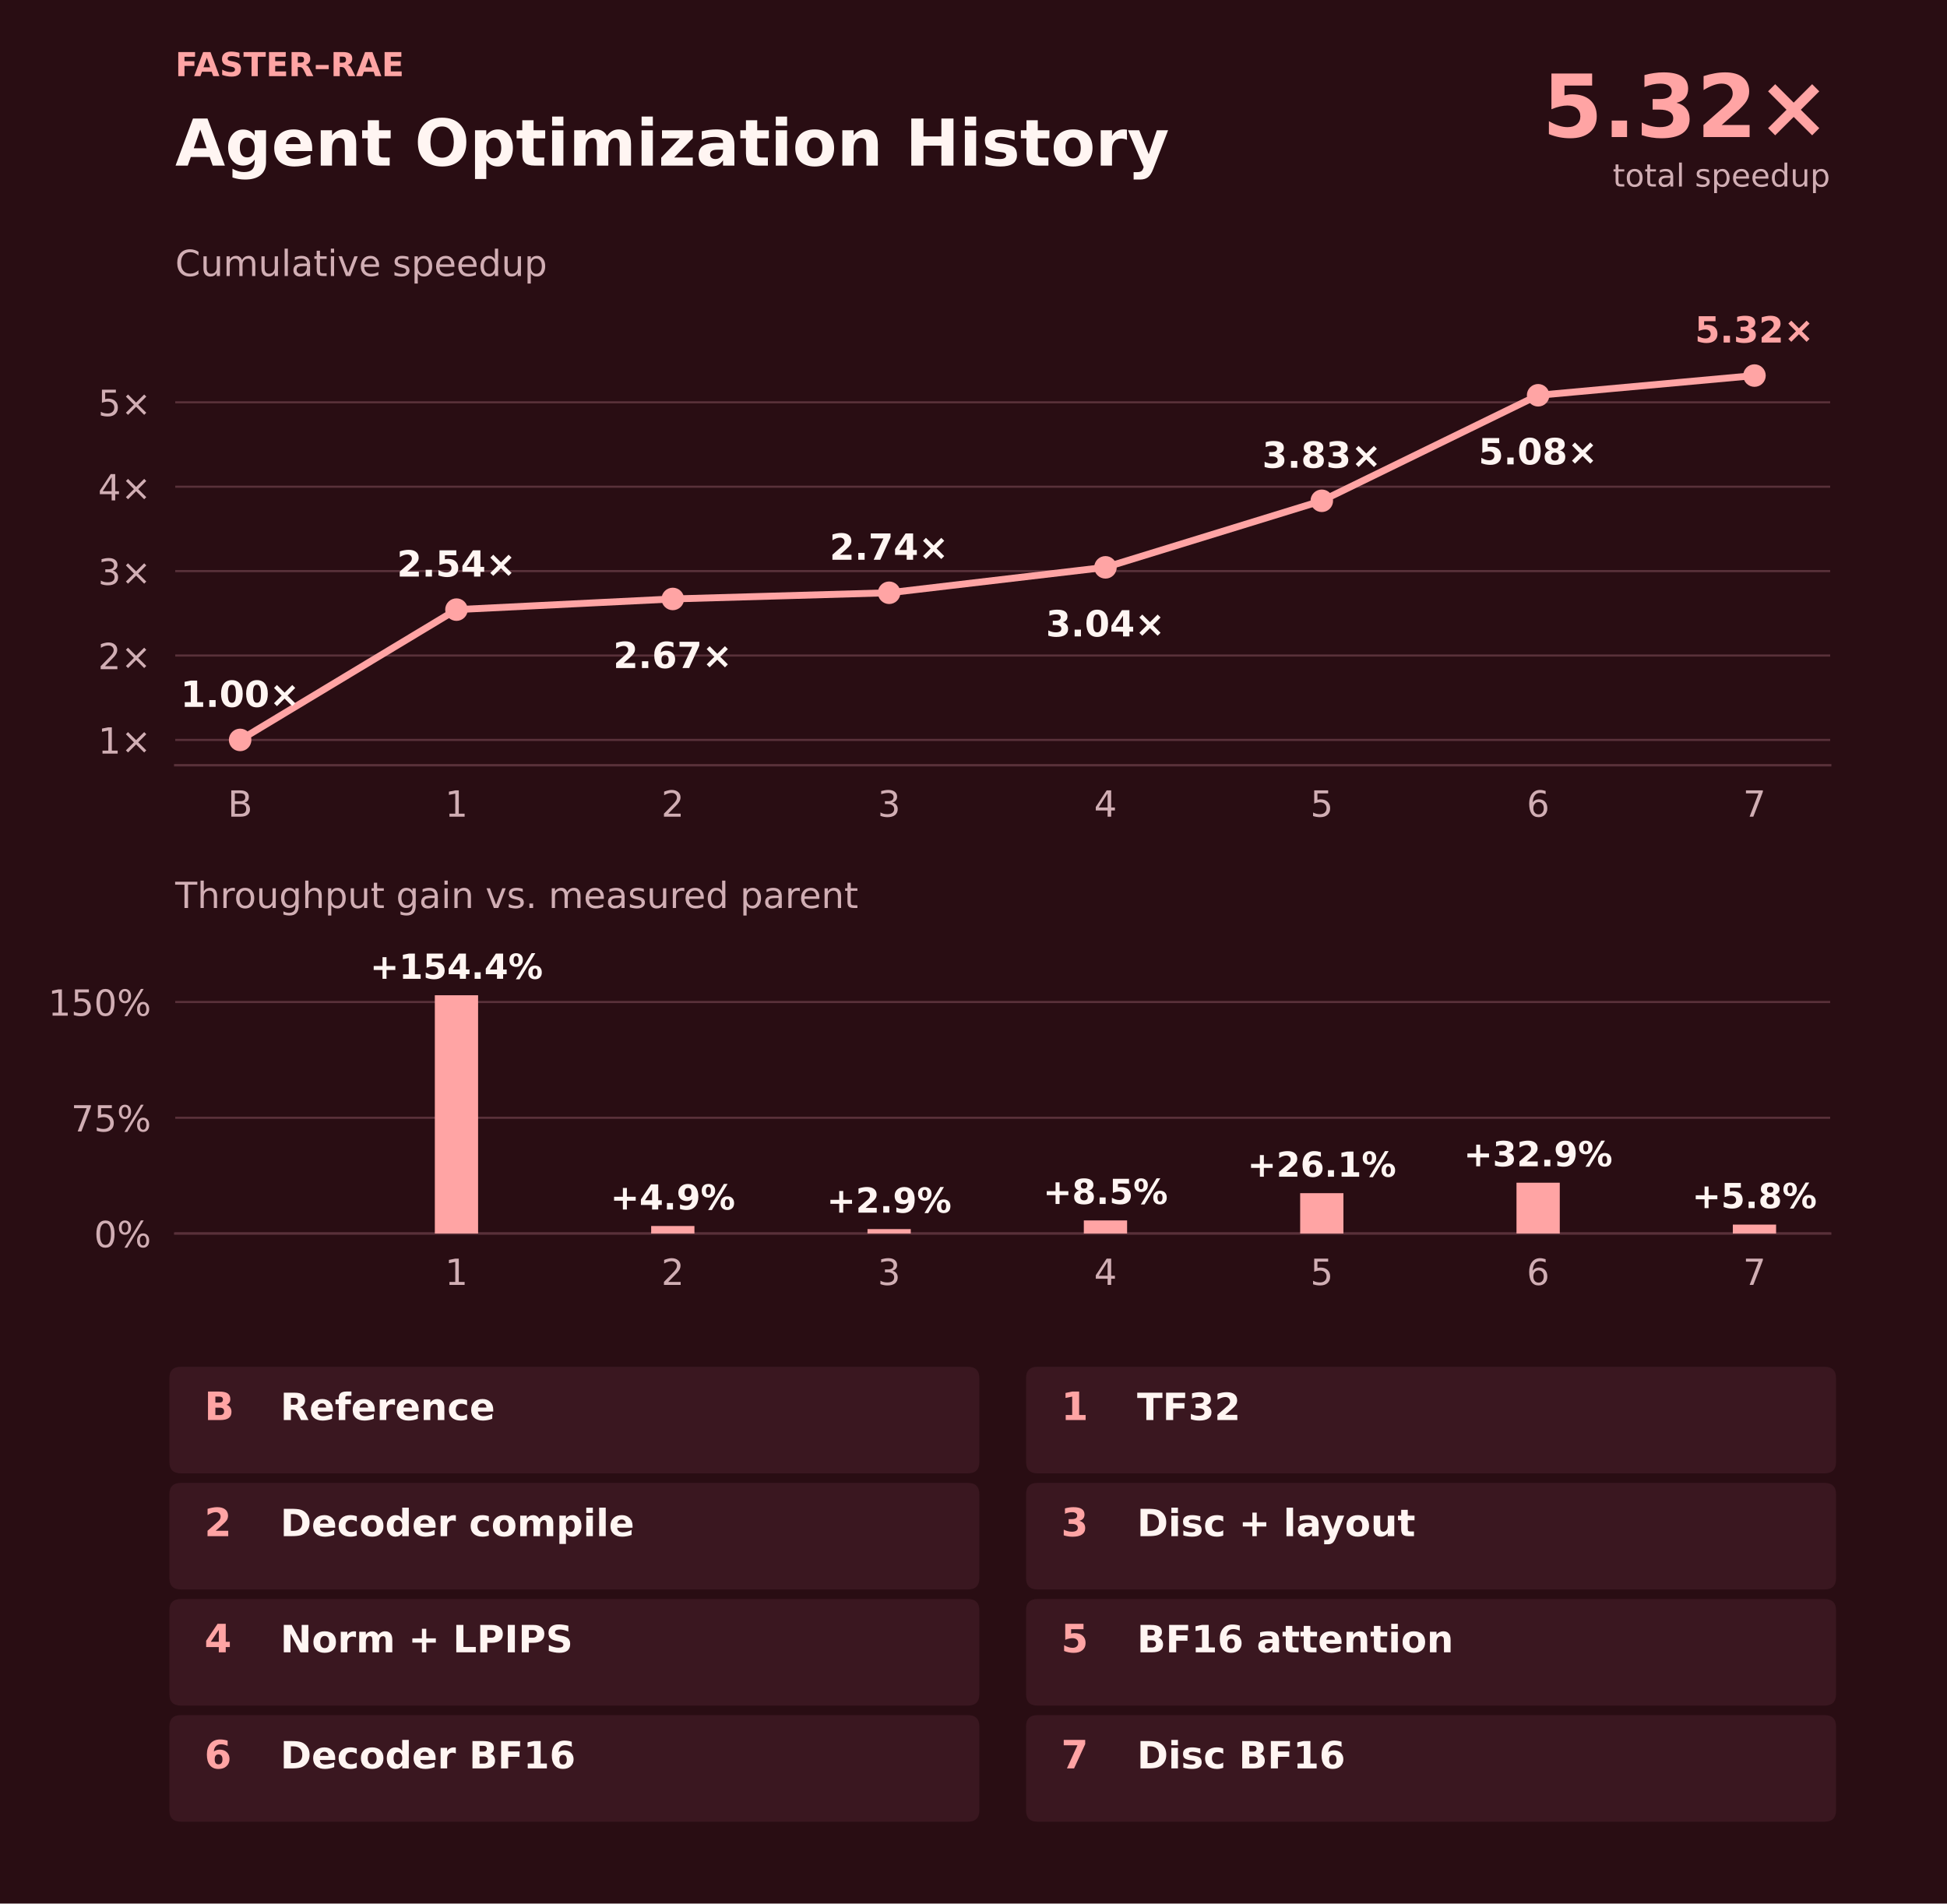
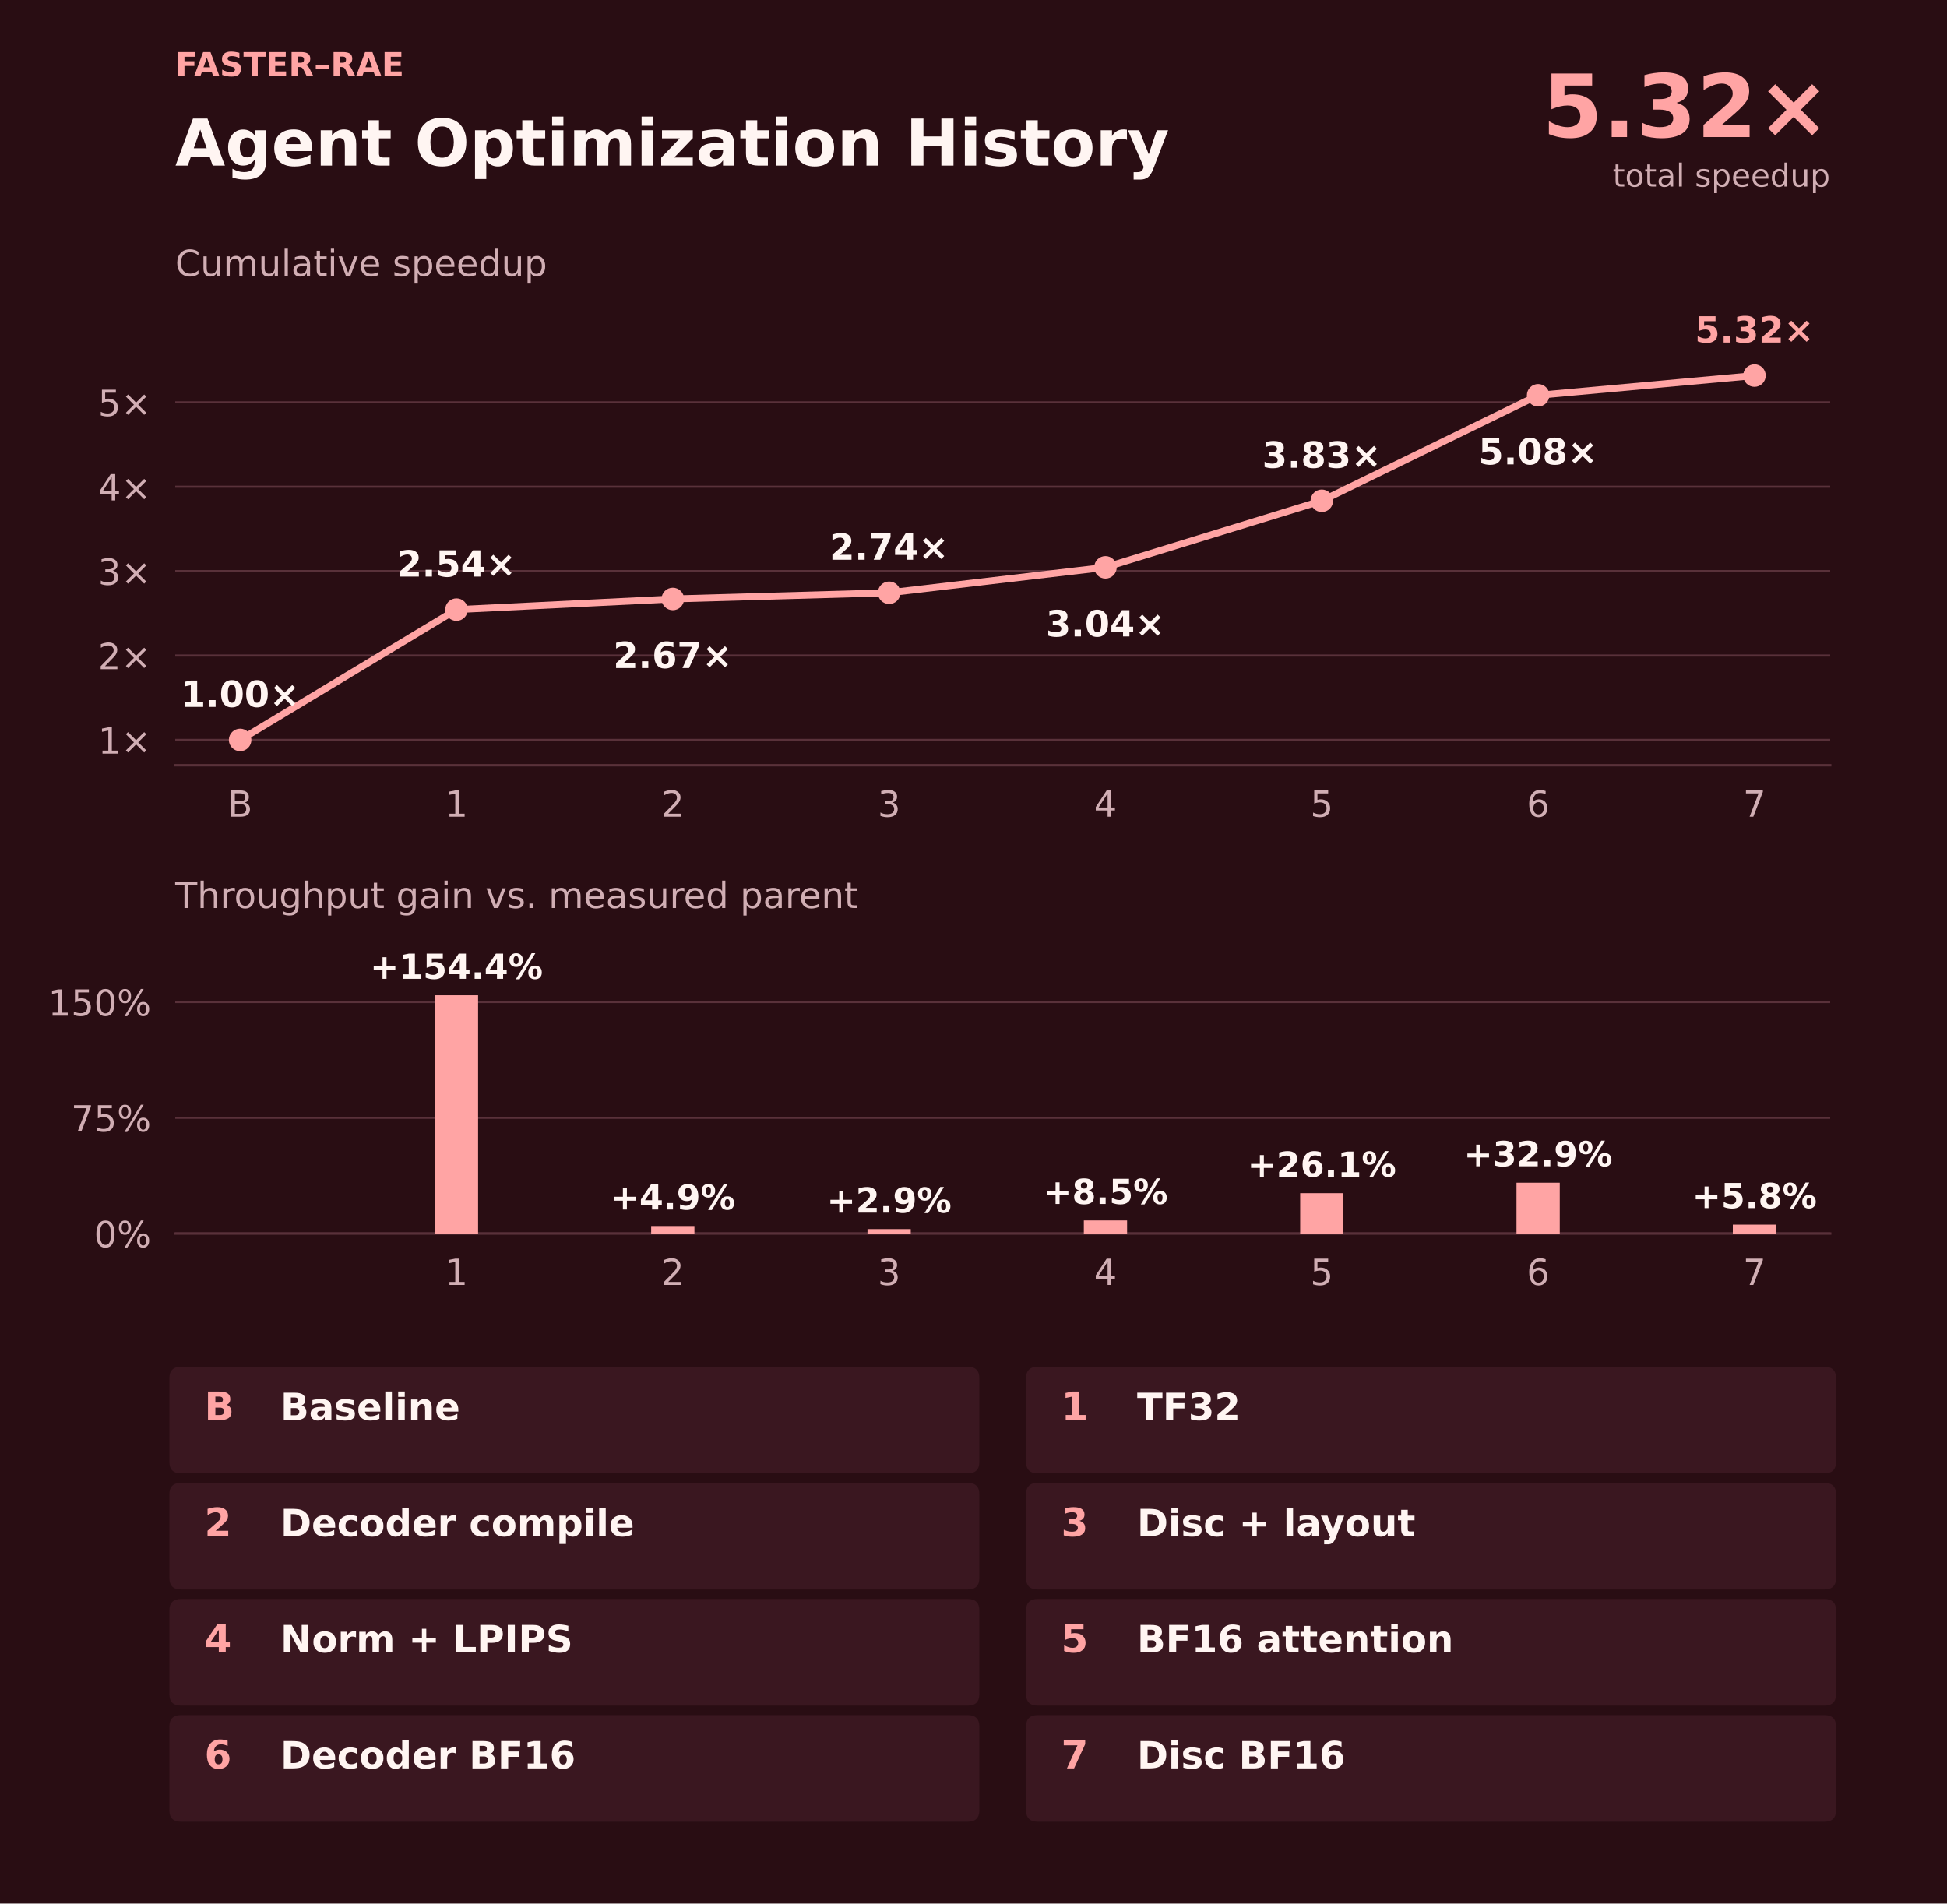
<svg xmlns="http://www.w3.org/2000/svg" xmlns:xlink="http://www.w3.org/1999/xlink" width="648pt" height="633.6pt" viewBox="0 0 648 633.6" version="1.1">
  <defs>
    <style type="text/css">*{stroke-linejoin: round; stroke-linecap: butt}</style>
  </defs>
  <g id="figure_1">
    <g id="patch_1">
      <path d="M 0 633.6 L 648 633.6 L 648 0 L 0 0 z " style="fill: #290d13" />
    </g>
    <g id="axes_1">
      <g id="patch_2">
        <path d="M 58.32 254.707 L 609.12 254.707 L 609.12 105.811 L 58.32 105.811 z " style="fill: #290d13" />
      </g>
      <g id="matplotlib.axis_1">
        <g id="xtick_1">
          <g id="line2d_1" />
          <g id="text_1">
            <text style="fill: #d1aeb4; font: 12px 'DejaVu Sans'; text-anchor: middle" x="79.92" y="271.825" transform="rotate(-0 79.92 271.8253)">B</text>
          </g>
        </g>
        <g id="xtick_2">
          <g id="line2d_2" />
          <g id="text_2">
            <text style="fill: #d1aeb4; font: 12px 'DejaVu Sans'; text-anchor: middle" x="151.92" y="271.825" transform="rotate(-0 151.92 271.8253)">1</text>
          </g>
        </g>
        <g id="xtick_3">
          <g id="line2d_3" />
          <g id="text_3">
            <text style="fill: #d1aeb4; font: 12px 'DejaVu Sans'; text-anchor: middle" x="223.92" y="271.825" transform="rotate(-0 223.92 271.8253)">2</text>
          </g>
        </g>
        <g id="xtick_4">
          <g id="line2d_4" />
          <g id="text_4">
            <text style="fill: #d1aeb4; font: 12px 'DejaVu Sans'; text-anchor: middle" x="295.92" y="271.825" transform="rotate(-0 295.92 271.8253)">3</text>
          </g>
        </g>
        <g id="xtick_5">
          <g id="line2d_5" />
          <g id="text_5">
            <text style="fill: #d1aeb4; font: 12px 'DejaVu Sans'; text-anchor: middle" x="367.92" y="271.825" transform="rotate(-0 367.92 271.8253)">4</text>
          </g>
        </g>
        <g id="xtick_6">
          <g id="line2d_6" />
          <g id="text_6">
            <text style="fill: #d1aeb4; font: 12px 'DejaVu Sans'; text-anchor: middle" x="439.92" y="271.825" transform="rotate(-0 439.92 271.8253)">5</text>
          </g>
        </g>
        <g id="xtick_7">
          <g id="line2d_7" />
          <g id="text_7">
            <text style="fill: #d1aeb4; font: 12px 'DejaVu Sans'; text-anchor: middle" x="511.92" y="271.825" transform="rotate(-0 511.92 271.8253)">6</text>
          </g>
        </g>
        <g id="xtick_8">
          <g id="line2d_8" />
          <g id="text_8">
            <text style="fill: #d1aeb4; font: 12px 'DejaVu Sans'; text-anchor: middle" x="583.92" y="271.825" transform="rotate(-0 583.92 271.8253)">7</text>
          </g>
        </g>
      </g>
      <g id="matplotlib.axis_2">
        <g id="ytick_1">
          <g id="line2d_9">
            <path d="M 58.32 246.279 L 609.12 246.279 " clip-path="url(#pf216a08678)" style="fill: none; stroke: #59313a; stroke-width: 0.7; stroke-linecap: square" />
          </g>
          <g id="line2d_10" />
          <g id="text_9">
            <text style="fill: #d1aeb4; font: 12px 'DejaVu Sans'; text-anchor: end" x="50.32" y="250.838" transform="rotate(-0 50.32 250.8382)">1×</text>
          </g>
        </g>
        <g id="ytick_2">
          <g id="line2d_11">
            <path d="M 58.32 218.186 L 609.12 218.186 " clip-path="url(#pf216a08678)" style="fill: none; stroke: #59313a; stroke-width: 0.7; stroke-linecap: square" />
          </g>
          <g id="line2d_12" />
          <g id="text_10">
            <text style="fill: #d1aeb4; font: 12px 'DejaVu Sans'; text-anchor: end" x="50.32" y="222.745" transform="rotate(-0 50.32 222.7446)">2×</text>
          </g>
        </g>
        <g id="ytick_3">
          <g id="line2d_13">
            <path d="M 58.32 190.092 L 609.12 190.092 " clip-path="url(#pf216a08678)" style="fill: none; stroke: #59313a; stroke-width: 0.7; stroke-linecap: square" />
          </g>
          <g id="line2d_14" />
          <g id="text_11">
            <text style="fill: #d1aeb4; font: 12px 'DejaVu Sans'; text-anchor: end" x="50.32" y="194.651" transform="rotate(-0 50.32 194.651)">3×</text>
          </g>
        </g>
        <g id="ytick_4">
          <g id="line2d_15">
            <path d="M 58.32 161.998 L 609.12 161.998 " clip-path="url(#pf216a08678)" style="fill: none; stroke: #59313a; stroke-width: 0.7; stroke-linecap: square" />
          </g>
          <g id="line2d_16" />
          <g id="text_12">
            <text style="fill: #d1aeb4; font: 12px 'DejaVu Sans'; text-anchor: end" x="50.32" y="166.557" transform="rotate(-0 50.32 166.5574)">4×</text>
          </g>
        </g>
        <g id="ytick_5">
          <g id="line2d_17">
            <path d="M 58.32 133.905 L 609.12 133.905 " clip-path="url(#pf216a08678)" style="fill: none; stroke: #59313a; stroke-width: 0.7; stroke-linecap: square" />
          </g>
          <g id="line2d_18" />
          <g id="text_13">
            <text style="fill: #d1aeb4; font: 12px 'DejaVu Sans'; text-anchor: end" x="50.32" y="138.464" transform="rotate(-0 50.32 138.4638)">5×</text>
          </g>
        </g>
      </g>
      <g id="patch_3">
        <path d="M 58.32 254.707 L 609.12 254.707 " style="fill: none; stroke: #59313a; stroke-width: 0.8; stroke-linejoin: miter; stroke-linecap: square" />
      </g>
      <g id="line2d_19">
        <path d="M 79.92 246.279 L 151.92 202.911 L 223.92 199.36 L 295.92 197.301 L 367.92 188.839 L 439.92 166.684 L 511.92 131.565 L 583.92 125.008 " clip-path="url(#pf216a08678)" style="fill: none; stroke: #ffa4a4; stroke-width: 2.3; stroke-linecap: square" />
        <defs>
          <path id="m618edc2aae" d="M 0 3.25 C 0.862 3.25 1.689 2.908 2.298 2.298 C 2.908 1.689 3.25 0.862 3.25 0 C 3.25 -0.862 2.908 -1.689 2.298 -2.298 C 1.689 -2.908 0.862 -3.25 0 -3.25 C -0.862 -3.25 -1.689 -2.908 -2.298 -2.298 C -2.908 -1.689 -3.25 -0.862 -3.25 0 C -3.25 0.862 -2.908 1.689 -2.298 2.298 C -1.689 2.908 -0.862 3.25 0 3.25 z " style="stroke: #ffa4a4" />
        </defs>
        <g clip-path="url(#pf216a08678)">
          <use xlink:href="#m618edc2aae" x="79.92" y="246.279" style="fill: #ffa4a4; stroke: #ffa4a4" />
          <use xlink:href="#m618edc2aae" x="151.92" y="202.911" style="fill: #ffa4a4; stroke: #ffa4a4" />
          <use xlink:href="#m618edc2aae" x="223.92" y="199.36" style="fill: #ffa4a4; stroke: #ffa4a4" />
          <use xlink:href="#m618edc2aae" x="295.92" y="197.301" style="fill: #ffa4a4; stroke: #ffa4a4" />
          <use xlink:href="#m618edc2aae" x="367.92" y="188.839" style="fill: #ffa4a4; stroke: #ffa4a4" />
          <use xlink:href="#m618edc2aae" x="439.92" y="166.684" style="fill: #ffa4a4; stroke: #ffa4a4" />
          <use xlink:href="#m618edc2aae" x="511.92" y="131.565" style="fill: #ffa4a4; stroke: #ffa4a4" />
          <use xlink:href="#m618edc2aae" x="583.92" y="125.008" style="fill: #ffa4a4; stroke: #ffa4a4" />
        </g>
      </g>
      <g id="text_14">
        <text style="fill: #fff5f2; font: 700 12px 'DejaVu Sans'; text-anchor: middle" x="79.92" y="235.279" transform="rotate(-0 79.92 235.2791)">1.00×</text>
      </g>
      <g id="text_15">
        <text style="fill: #fff5f2; font: 700 12px 'DejaVu Sans'; text-anchor: middle" x="151.92" y="191.911" transform="rotate(-0 151.92 191.9111)">2.54×</text>
      </g>
      <g id="text_16">
        <text style="fill: #fff5f2; font: 700 12px 'DejaVu Sans'; text-anchor: middle" x="223.92" y="222.36" transform="rotate(-0 223.92 222.36)">2.67×</text>
      </g>
      <g id="text_17">
        <text style="fill: #fff5f2; font: 700 12px 'DejaVu Sans'; text-anchor: middle" x="295.92" y="186.301" transform="rotate(-0 295.92 186.3008)">2.74×</text>
      </g>
      <g id="text_18">
        <text style="fill: #fff5f2; font: 700 12px 'DejaVu Sans'; text-anchor: middle" x="367.92" y="211.839" transform="rotate(-0 367.92 211.839)">3.04×</text>
      </g>
      <g id="text_19">
        <text style="fill: #fff5f2; font: 700 12px 'DejaVu Sans'; text-anchor: middle" x="439.92" y="155.684" transform="rotate(-0 439.92 155.6844)">3.83×</text>
      </g>
      <g id="text_20">
        <text style="fill: #fff5f2; font: 700 12px 'DejaVu Sans'; text-anchor: middle" x="511.92" y="154.565" transform="rotate(-0 511.92 154.5646)">5.08×</text>
      </g>
      <g id="text_21">
        <text style="fill: #ffa4a4; font: 700 12px 'DejaVu Sans'; text-anchor: middle" x="583.92" y="114.008" transform="rotate(-0 583.92 114.0075)">5.32×</text>
      </g>
    </g>
    <g id="axes_2">
      <g id="patch_4">
        <path d="M 58.32 410.573 L 609.12 410.573 L 609.12 315.533 L 58.32 315.533 z " style="fill: #290d13" />
      </g>
      <g id="matplotlib.axis_3">
        <g id="xtick_9">
          <g id="line2d_20" />
          <g id="text_22">
            <text style="fill: #d1aeb4; font: 12px 'DejaVu Sans'; text-anchor: middle" x="151.92" y="427.691" transform="rotate(-0 151.92 427.6909)">1</text>
          </g>
        </g>
        <g id="xtick_10">
          <g id="line2d_21" />
          <g id="text_23">
            <text style="fill: #d1aeb4; font: 12px 'DejaVu Sans'; text-anchor: middle" x="223.92" y="427.691" transform="rotate(-0 223.92 427.6909)">2</text>
          </g>
        </g>
        <g id="xtick_11">
          <g id="line2d_22" />
          <g id="text_24">
            <text style="fill: #d1aeb4; font: 12px 'DejaVu Sans'; text-anchor: middle" x="295.92" y="427.691" transform="rotate(-0 295.92 427.6909)">3</text>
          </g>
        </g>
        <g id="xtick_12">
          <g id="line2d_23" />
          <g id="text_25">
            <text style="fill: #d1aeb4; font: 12px 'DejaVu Sans'; text-anchor: middle" x="367.92" y="427.691" transform="rotate(-0 367.92 427.6909)">4</text>
          </g>
        </g>
        <g id="xtick_13">
          <g id="line2d_24" />
          <g id="text_26">
            <text style="fill: #d1aeb4; font: 12px 'DejaVu Sans'; text-anchor: middle" x="439.92" y="427.691" transform="rotate(-0 439.92 427.6909)">5</text>
          </g>
        </g>
        <g id="xtick_14">
          <g id="line2d_25" />
          <g id="text_27">
            <text style="fill: #d1aeb4; font: 12px 'DejaVu Sans'; text-anchor: middle" x="511.92" y="427.691" transform="rotate(-0 511.92 427.6909)">6</text>
          </g>
        </g>
        <g id="xtick_15">
          <g id="line2d_26" />
          <g id="text_28">
            <text style="fill: #d1aeb4; font: 12px 'DejaVu Sans'; text-anchor: middle" x="583.92" y="427.691" transform="rotate(-0 583.92 427.6909)">7</text>
          </g>
        </g>
      </g>
      <g id="matplotlib.axis_4">
        <g id="ytick_6">
          <g id="line2d_27">
            <path d="M 58.32 410.573 L 609.12 410.573 " clip-path="url(#pe744e68247)" style="fill: none; stroke: #59313a; stroke-width: 0.7; stroke-linecap: square" />
          </g>
          <g id="line2d_28" />
          <g id="text_29">
            <text style="fill: #d1aeb4; font: 12px 'DejaVu Sans'; text-anchor: end" x="50.32" y="415.132" transform="rotate(-0 50.32 415.1319)">0%</text>
          </g>
        </g>
        <g id="ytick_7">
          <g id="line2d_29">
            <path d="M 58.32 372.043 L 609.12 372.043 " clip-path="url(#pe744e68247)" style="fill: none; stroke: #59313a; stroke-width: 0.7; stroke-linecap: square" />
          </g>
          <g id="line2d_30" />
          <g id="text_30">
            <text style="fill: #d1aeb4; font: 12px 'DejaVu Sans'; text-anchor: end" x="50.32" y="376.602" transform="rotate(-0 50.32 376.6021)">75%</text>
          </g>
        </g>
        <g id="ytick_8">
          <g id="line2d_31">
            <path d="M 58.32 333.513 L 609.12 333.513 " clip-path="url(#pe744e68247)" style="fill: none; stroke: #59313a; stroke-width: 0.7; stroke-linecap: square" />
          </g>
          <g id="line2d_32" />
          <g id="text_31">
            <text style="fill: #d1aeb4; font: 12px 'DejaVu Sans'; text-anchor: end" x="50.32" y="338.072" transform="rotate(-0 50.32 338.0724)">150%</text>
          </g>
        </g>
      </g>
      <g id="patch_5">
        <path d="M 58.32 410.573 L 609.12 410.573 " style="fill: none; stroke: #59313a; stroke-width: 0.8; stroke-linejoin: miter; stroke-linecap: square" />
      </g>
      <g id="patch_6">
        <path d="M 144.72 410.573 L 159.12 410.573 L 159.12 331.268 L 144.72 331.268 z " clip-path="url(#pe744e68247)" style="fill: #ffa4a4" />
      </g>
      <g id="patch_7">
        <path d="M 216.72 410.573 L 231.12 410.573 L 231.12 408.071 L 216.72 408.071 z " clip-path="url(#pe744e68247)" style="fill: #ffa4a4" />
      </g>
      <g id="patch_8">
        <path d="M 288.72 410.573 L 303.12 410.573 L 303.12 409.098 L 288.72 409.098 z " clip-path="url(#pe744e68247)" style="fill: #ffa4a4" />
      </g>
      <g id="patch_9">
        <path d="M 360.72 410.573 L 375.12 410.573 L 375.12 406.216 L 360.72 406.216 z " clip-path="url(#pe744e68247)" style="fill: #ffa4a4" />
      </g>
      <g id="patch_10">
        <path d="M 432.72 410.573 L 447.12 410.573 L 447.12 397.144 L 432.72 397.144 z " clip-path="url(#pe744e68247)" style="fill: #ffa4a4" />
      </g>
      <g id="patch_11">
        <path d="M 504.72 410.573 L 519.12 410.573 L 519.12 393.661 L 504.72 393.661 z " clip-path="url(#pe744e68247)" style="fill: #ffa4a4" />
      </g>
      <g id="patch_12">
        <path d="M 576.72 410.573 L 591.12 410.573 L 591.12 407.603 L 576.72 407.603 z " clip-path="url(#pe744e68247)" style="fill: #ffa4a4" />
      </g>
      <g id="text_32">
        <text style="fill: #fff5f2; font: 700 11.5px 'DejaVu Sans'; text-anchor: middle" x="151.92" y="325.794" transform="rotate(-0 151.92 325.7943)">+154.4%</text>
      </g>
      <g id="text_33">
        <text style="fill: #fff5f2; font: 700 11.5px 'DejaVu Sans'; text-anchor: middle" x="223.92" y="402.597" transform="rotate(-0 223.92 402.5969)">+4.9%</text>
      </g>
      <g id="text_34">
        <text style="fill: #fff5f2; font: 700 11.5px 'DejaVu Sans'; text-anchor: middle" x="295.92" y="403.624" transform="rotate(-0 295.92 403.6244)">+2.9%</text>
      </g>
      <g id="text_35">
        <text style="fill: #fff5f2; font: 700 11.5px 'DejaVu Sans'; text-anchor: middle" x="367.92" y="400.742" transform="rotate(-0 367.92 400.7424)">+8.5%</text>
      </g>
      <g id="text_36">
        <text style="fill: #fff5f2; font: 700 11.5px 'DejaVu Sans'; text-anchor: middle" x="439.92" y="391.67" transform="rotate(-0 439.92 391.6699)">+26.1%</text>
      </g>
      <g id="text_37">
        <text style="fill: #fff5f2; font: 700 11.5px 'DejaVu Sans'; text-anchor: middle" x="511.92" y="388.187" transform="rotate(-0 511.92 388.1868)">+32.9%</text>
      </g>
      <g id="text_38">
        <text style="fill: #fff5f2; font: 700 11.5px 'DejaVu Sans'; text-anchor: middle" x="583.92" y="402.129" transform="rotate(-0 583.92 402.1294)">+5.8%</text>
      </g>
    </g>
    <g id="patch_13">
      <path d="M 60.264 490.406 L 322.056 490.406 Q 325.944 490.406 325.944 486.605 L 325.944 458.726 Q 325.944 454.925 322.056 454.925 L 60.264 454.925 Q 56.376 454.925 56.376 458.726 L 56.376 486.605 Q 56.376 490.406 60.264 490.406 z " style="fill: #3a1720" />
    </g>
    <g id="patch_14">
      <path d="M 345.384 490.406 L 607.176 490.406 Q 611.064 490.406 611.064 486.605 L 611.064 458.726 Q 611.064 454.925 607.176 454.925 L 345.384 454.925 Q 341.496 454.925 341.496 458.726 L 341.496 486.605 Q 341.496 490.406 345.384 490.406 z " style="fill: #3a1720" />
    </g>
    <g id="patch_15">
      <path d="M 60.264 529.056 L 322.056 529.056 Q 325.944 529.056 325.944 525.254 L 325.944 497.376 Q 325.944 493.574 322.056 493.574 L 60.264 493.574 Q 56.376 493.574 56.376 497.376 L 56.376 525.254 Q 56.376 529.056 60.264 529.056 z " style="fill: #3a1720" />
    </g>
    <g id="patch_16">
      <path d="M 345.384 529.056 L 607.176 529.056 Q 611.064 529.056 611.064 525.254 L 611.064 497.376 Q 611.064 493.574 607.176 493.574 L 345.384 493.574 Q 341.496 493.574 341.496 497.376 L 341.496 525.254 Q 341.496 529.056 345.384 529.056 z " style="fill: #3a1720" />
    </g>
    <g id="patch_17">
      <path d="M 60.264 567.706 L 322.056 567.706 Q 325.944 567.706 325.944 563.904 L 325.944 536.026 Q 325.944 532.224 322.056 532.224 L 60.264 532.224 Q 56.376 532.224 56.376 536.026 L 56.376 563.904 Q 56.376 567.706 60.264 567.706 z " style="fill: #3a1720" />
    </g>
    <g id="patch_18">
      <path d="M 345.384 567.706 L 607.176 567.706 Q 611.064 567.706 611.064 563.904 L 611.064 536.026 Q 611.064 532.224 607.176 532.224 L 345.384 532.224 Q 341.496 532.224 341.496 536.026 L 341.496 563.904 Q 341.496 567.706 345.384 567.706 z " style="fill: #3a1720" />
    </g>
    <g id="patch_19">
      <path d="M 60.264 606.355 L 322.056 606.355 Q 325.944 606.355 325.944 602.554 L 325.944 574.675 Q 325.944 570.874 322.056 570.874 L 60.264 570.874 Q 56.376 570.874 56.376 574.675 L 56.376 602.554 Q 56.376 606.355 60.264 606.355 z " style="fill: #3a1720" />
    </g>
    <g id="patch_20">
      <path d="M 345.384 606.355 L 607.176 606.355 Q 611.064 606.355 611.064 602.554 L 611.064 574.675 Q 611.064 570.874 607.176 570.874 L 345.384 570.874 Q 341.496 570.874 341.496 574.675 L 341.496 602.554 Q 341.496 606.355 345.384 606.355 z " style="fill: #3a1720" />
    </g>
    <g id="text_39">
      <text style="fill: #ffa4a4; font: 700 11px 'DejaVu Sans'; text-anchor: start" x="58.32" y="25.344" transform="rotate(-0 58.32 25.344)">FASTER–RAE</text>
    </g>
    <g id="text_40">
      <text style="fill: #fff5f2; font: 700 21.5px 'DejaVu Sans'; text-anchor: start" x="58.32" y="55.123" transform="rotate(-0 58.32 55.1232)">Agent Optimization History</text>
    </g>
    <g id="text_41">
      <text style="fill: #ffa4a4; font: 700 29px 'DejaVu Sans'; text-anchor: end" x="609.12" y="45.619" transform="rotate(-0 609.12 45.6192)">5.32×</text>
    </g>
    <g id="text_42">
      <text style="fill: #d1aeb4; font: 10.5px 'DejaVu Sans'; text-anchor: end" x="609.12" y="62.093" transform="rotate(-0 609.12 62.0928)">total speedup</text>
    </g>
    <g id="text_43">
      <text style="fill: #d1aeb4; font: 12px 'DejaVu Sans'; text-anchor: start" x="58.32" y="91.872" transform="rotate(-0 58.32 91.872)">Cumulative speedup</text>
    </g>
    <g id="text_44">
      <text style="fill: #d1aeb4; font: 12px 'DejaVu Sans'; text-anchor: start" x="58.32" y="302.227" transform="rotate(-0 58.32 302.2272)">Throughput gain vs. measured parent</text>
    </g>
    <g id="text_45">
      <text style="fill: #ffa4a4; font: 700 13px 'DejaVu Sans'; text-anchor: start" x="68.04" y="472.666" transform="rotate(-0 68.04 472.6656)">B</text>
    </g>
    <g id="text_46">
-       <text style="fill: #fff5f2; font: 700 12.5px 'DejaVu Sans'; text-anchor: start" x="93.312" y="472.666" transform="rotate(-0 93.312 472.6656)">Reference</text>
+       <text style="fill: #fff5f2; font: 700 12.5px 'DejaVu Sans'; text-anchor: start" x="93.312" y="472.666" transform="rotate(-0 93.312 472.6656)">Baseline</text>
    </g>
    <g id="text_47">
      <text style="fill: #ffa4a4; font: 700 13px 'DejaVu Sans'; text-anchor: start" x="353.16" y="472.666" transform="rotate(-0 353.16 472.6656)">1</text>
    </g>
    <g id="text_48">
      <text style="fill: #fff5f2; font: 700 12.5px 'DejaVu Sans'; text-anchor: start" x="378.432" y="472.666" transform="rotate(-0 378.432 472.6656)">TF32</text>
    </g>
    <g id="text_49">
      <text style="fill: #ffa4a4; font: 700 13px 'DejaVu Sans'; text-anchor: start" x="68.04" y="511.315" transform="rotate(-0 68.04 511.3152)">2</text>
    </g>
    <g id="text_50">
      <text style="fill: #fff5f2; font: 700 12.5px 'DejaVu Sans'; text-anchor: start" x="93.312" y="511.315" transform="rotate(-0 93.312 511.3152)">Decoder compile</text>
    </g>
    <g id="text_51">
      <text style="fill: #ffa4a4; font: 700 13px 'DejaVu Sans'; text-anchor: start" x="353.16" y="511.315" transform="rotate(-0 353.16 511.3152)">3</text>
    </g>
    <g id="text_52">
      <text style="fill: #fff5f2; font: 700 12.5px 'DejaVu Sans'; text-anchor: start" x="378.432" y="511.315" transform="rotate(-0 378.432 511.3152)">Disc + layout</text>
    </g>
    <g id="text_53">
      <text style="fill: #ffa4a4; font: 700 13px 'DejaVu Sans'; text-anchor: start" x="68.04" y="549.965" transform="rotate(-0 68.04 549.9648)">4</text>
    </g>
    <g id="text_54">
      <text style="fill: #fff5f2; font: 700 12.5px 'DejaVu Sans'; text-anchor: start" x="93.312" y="549.965" transform="rotate(-0 93.312 549.9648)">Norm + LPIPS</text>
    </g>
    <g id="text_55">
      <text style="fill: #ffa4a4; font: 700 13px 'DejaVu Sans'; text-anchor: start" x="353.16" y="549.965" transform="rotate(-0 353.16 549.9648)">5</text>
    </g>
    <g id="text_56">
      <text style="fill: #fff5f2; font: 700 12.5px 'DejaVu Sans'; text-anchor: start" x="378.432" y="549.965" transform="rotate(-0 378.432 549.9648)">BF16 attention</text>
    </g>
    <g id="text_57">
      <text style="fill: #ffa4a4; font: 700 13px 'DejaVu Sans'; text-anchor: start" x="68.04" y="588.614" transform="rotate(-0 68.04 588.6144)">6</text>
    </g>
    <g id="text_58">
      <text style="fill: #fff5f2; font: 700 12.5px 'DejaVu Sans'; text-anchor: start" x="93.312" y="588.614" transform="rotate(-0 93.312 588.6144)">Decoder BF16</text>
    </g>
    <g id="text_59">
      <text style="fill: #ffa4a4; font: 700 13px 'DejaVu Sans'; text-anchor: start" x="353.16" y="588.614" transform="rotate(-0 353.16 588.6144)">7</text>
    </g>
    <g id="text_60">
      <text style="fill: #fff5f2; font: 700 12.5px 'DejaVu Sans'; text-anchor: start" x="378.432" y="588.614" transform="rotate(-0 378.432 588.6144)">Disc BF16</text>
    </g>
  </g>
  <defs>
    <clipPath id="pf216a08678">
      <rect x="58.32" y="105.811" width="550.8" height="148.896" />
    </clipPath>
    <clipPath id="pe744e68247">
      <rect x="58.32" y="315.533" width="550.8" height="95.04" />
    </clipPath>
  </defs>
</svg>
